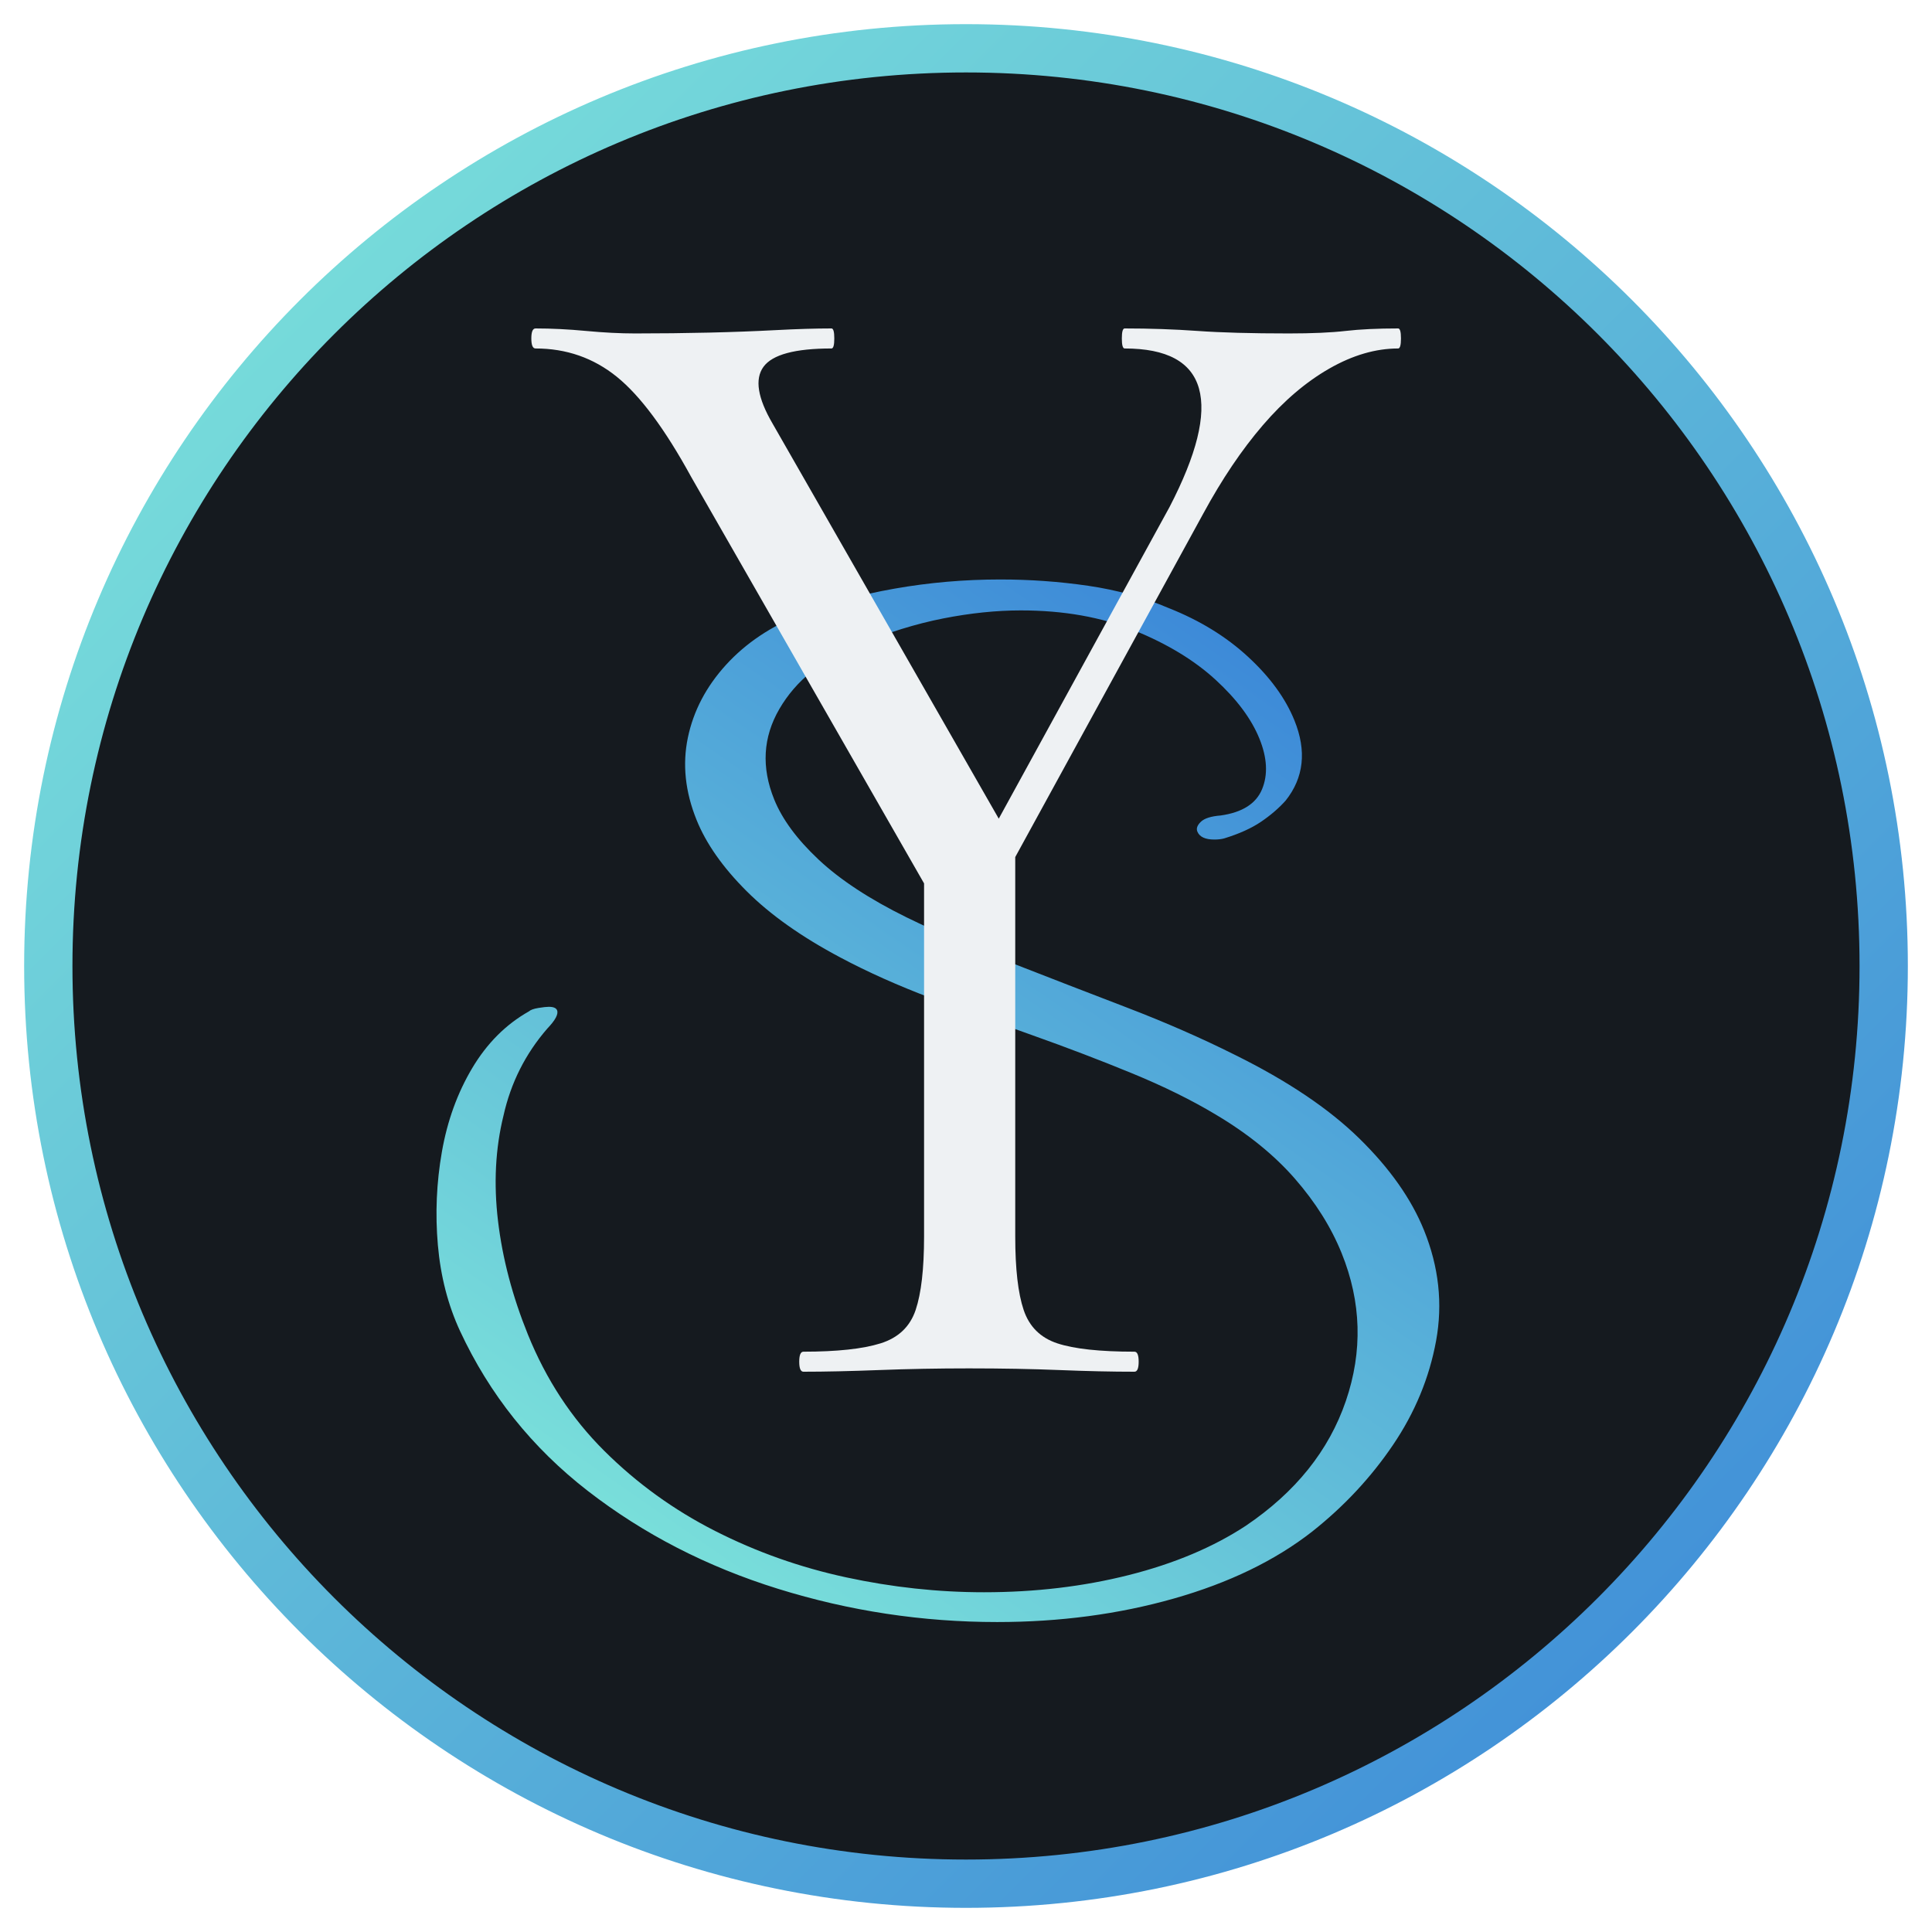
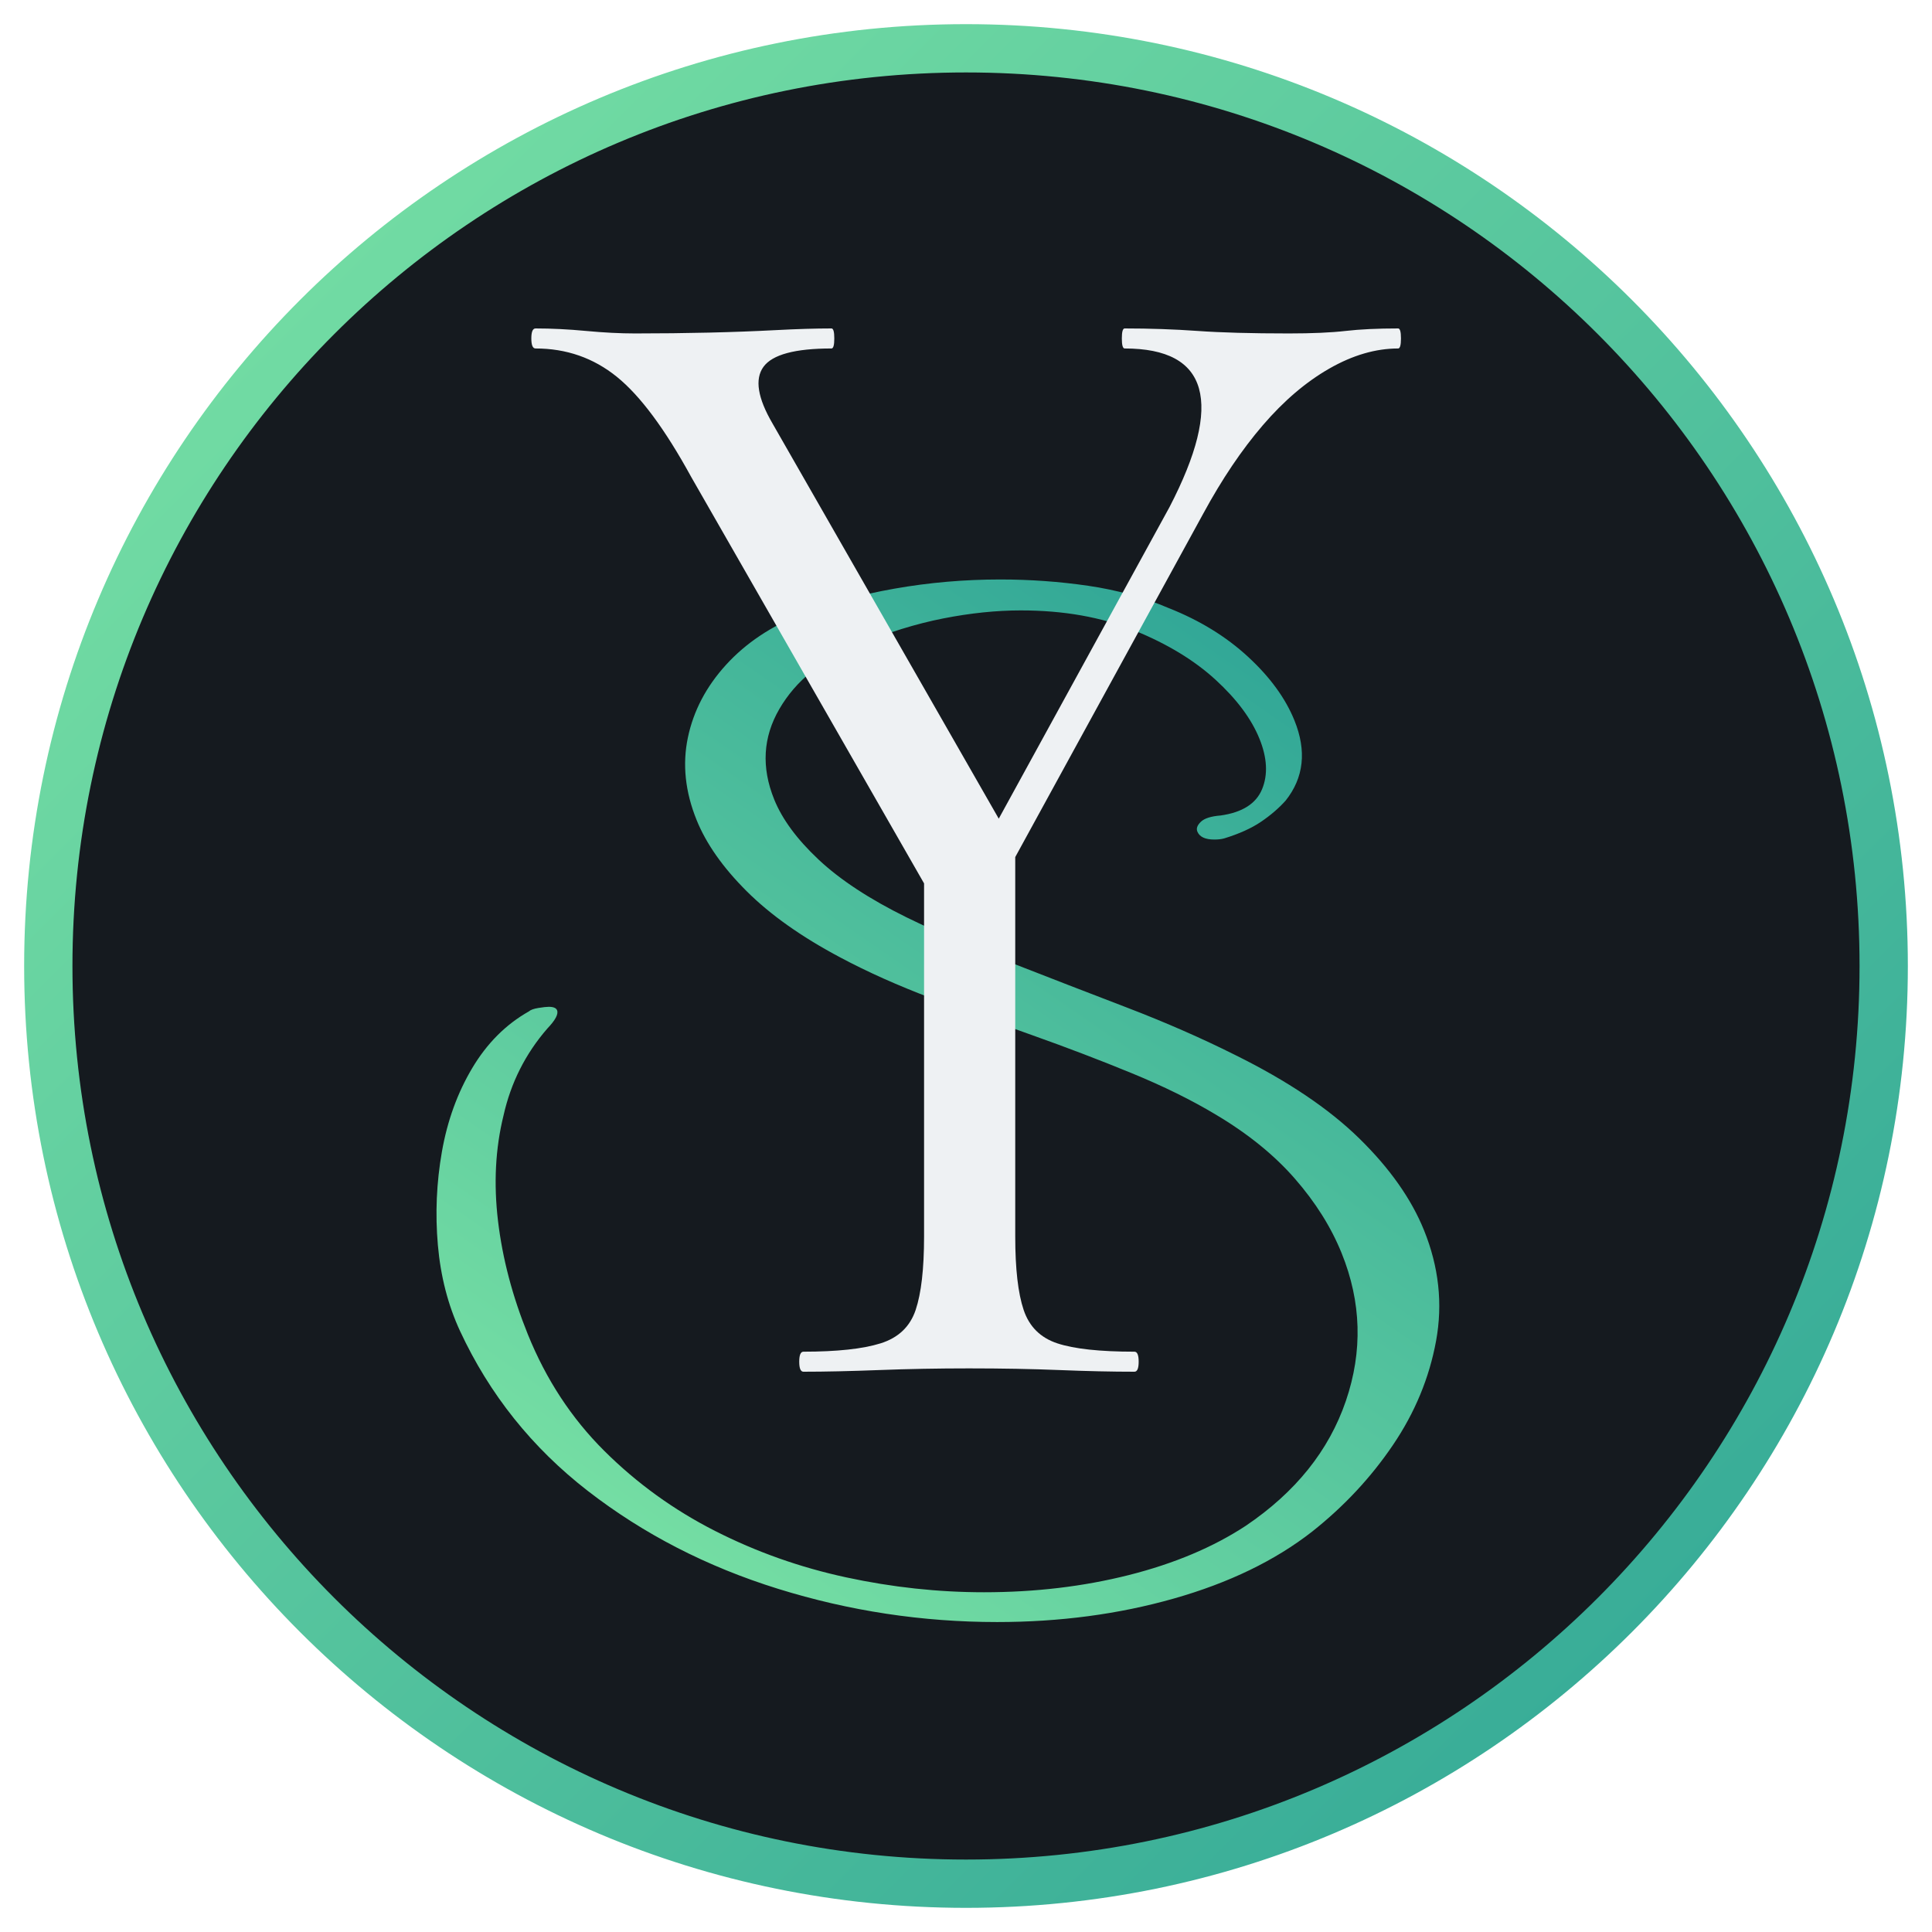
<svg xmlns="http://www.w3.org/2000/svg" viewBox="0 0 100 100">
  <defs>
    <linearGradient id="lg0" x1="0" y1="0" x2="1" y2="1">
-       <stop offset="0" stop-color="#7FE7DA" />
-       <stop offset="1" stop-color="#3A86D8" />
+       <stop offset="0" stop-color="#7BE3A5" />
+       <stop offset="1" stop-color="#2FA596" />
    </linearGradient>
  </defs>
  <circle cx="50" cy="50" r="47.5" fill="#151A1F" stroke="url(#lg0)" stroke-width="2.5" />
  <path d="M413 -92Q315 -92 233.5 -63.0Q152 -34 102.0 22.5Q52 79 47 162Q45 196 58.0 237.0Q71 278 94.5 318.5Q118 359 150.5 391.5Q183 424 220 441Q223 443 229.5 444.0Q236 445 239 445Q245 445 245 442Q245 437 230 426Q188 393 161 350Q133 307 119.0 258.0Q105 209 105 159Q105 100 130.5 57.5Q156 15 199.0 -12.5Q242 -40 297.0 -53.0Q352 -66 412 -66Q479 -66 544.5 -51.0Q610 -36 664 -8Q747 36 795.5 101.0Q844 166 844 230Q844 264 829.5 295.0Q815 326 783 351Q759 370 724.5 387.0Q690 404 651.5 420.0Q613 436 576.0 452.5Q539 469 511 488Q471 515 452.5 546.0Q434 577 434 608Q434 645 455.5 680.0Q477 715 514.5 743.5Q552 772 599 788Q640 802 688.5 810.0Q737 818 784 818Q823 818 858.5 812.5Q894 807 921 793Q955 777 973.0 750.5Q991 724 991 695Q991 655 955 625Q942 615 926.0 606.5Q910 598 888 592Q884 591 879 591Q867 591 867 598Q867 602 873.5 606.5Q880 611 893 612Q923 616 938.5 635.0Q954 654 954 679Q954 705 936.5 730.5Q919 756 883.0 773.5Q847 791 791 791Q759 791 720.5 784.0Q682 777 637 761Q582 742 545.5 705.0Q509 668 509 626Q509 600 526.5 573.5Q544 547 583 523Q616 503 658.0 483.5Q700 464 743.0 444.5Q786 425 821 403Q876 369 900.0 330.0Q924 291 924 250Q924 202 895.5 153.5Q867 105 821.0 62.5Q775 20 720 -13Q656 -51 575.5 -71.5Q495 -92 413 -92Z" transform="matrix(0.0593 0 -0.024 -0.0593 24.913 78.501)" fill="url(#lg0)" />
  <path d="M301 288 451 518Q480 565 472.0 589.0Q464 613 419 613Q417 613 417.0 619.0Q417 625 419 625Q446 625 471.0 623.5Q496 622 536 622Q561 622 576.5 623.5Q592 625 614 625Q616 625 616.0 619.0Q616 613 614 613Q590 613 565.0 601.0Q540 589 517.5 567.0Q495 545 475 514L318 273ZM290 272 110 536Q82 579 57.0 596.0Q32 613 -1 613Q-4 613 -4.0 619.0Q-4 625 -1 625Q16 625 35.0 623.5Q54 622 70 622Q97 622 122.5 622.5Q148 623 170.5 624.0Q193 625 210 625Q212 625 212.0 619.0Q212 613 210 613Q171 613 161.5 602.0Q152 591 168 568L339 317ZM276 310 341 319V81Q341 52 347.0 37.0Q353 22 371.0 17.0Q389 12 426 12Q429 12 429.0 6.0Q429 0 426 0Q402 0 372.5 1.0Q343 2 308 2Q275 2 244.0 1.0Q213 0 190 0Q187 0 187.0 6.0Q187 12 190 12Q226 12 245.0 17.0Q264 22 270.0 37.0Q276 52 276 81Z" transform="matrix(0.0726 0 -0 -0.0864 27.792 71.000)" fill="#EEF1F3" />
</svg>
